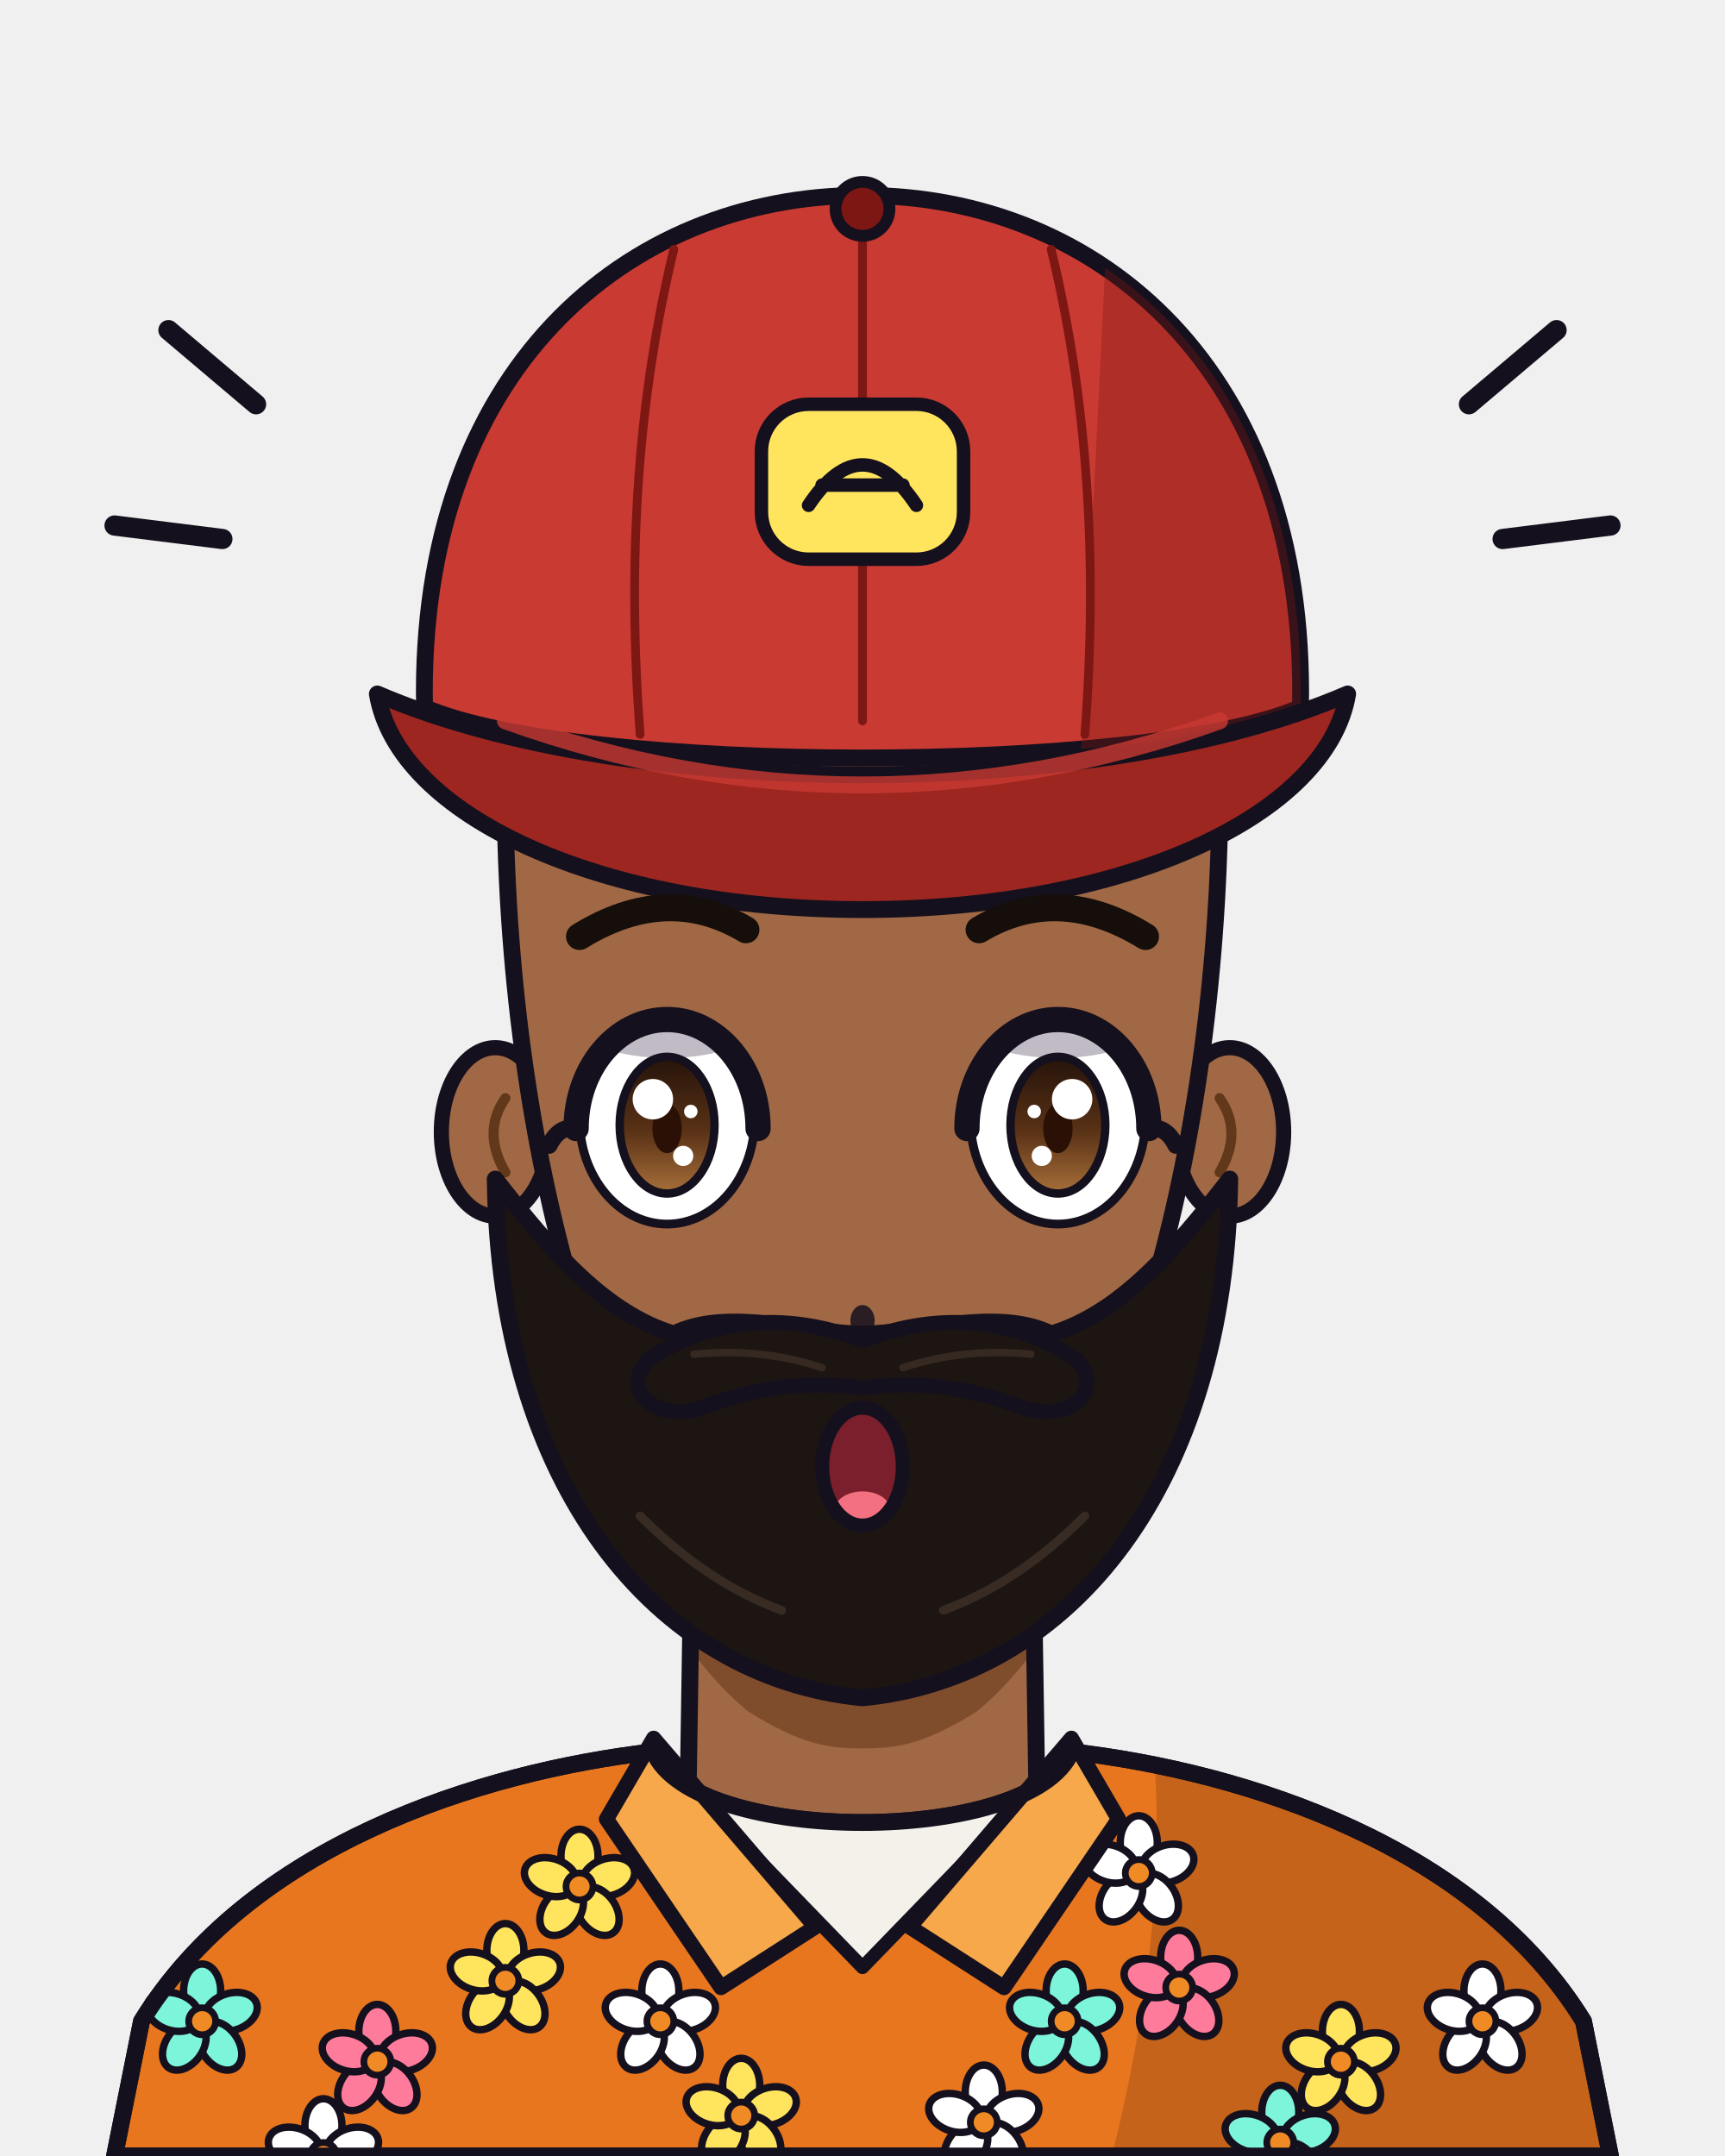
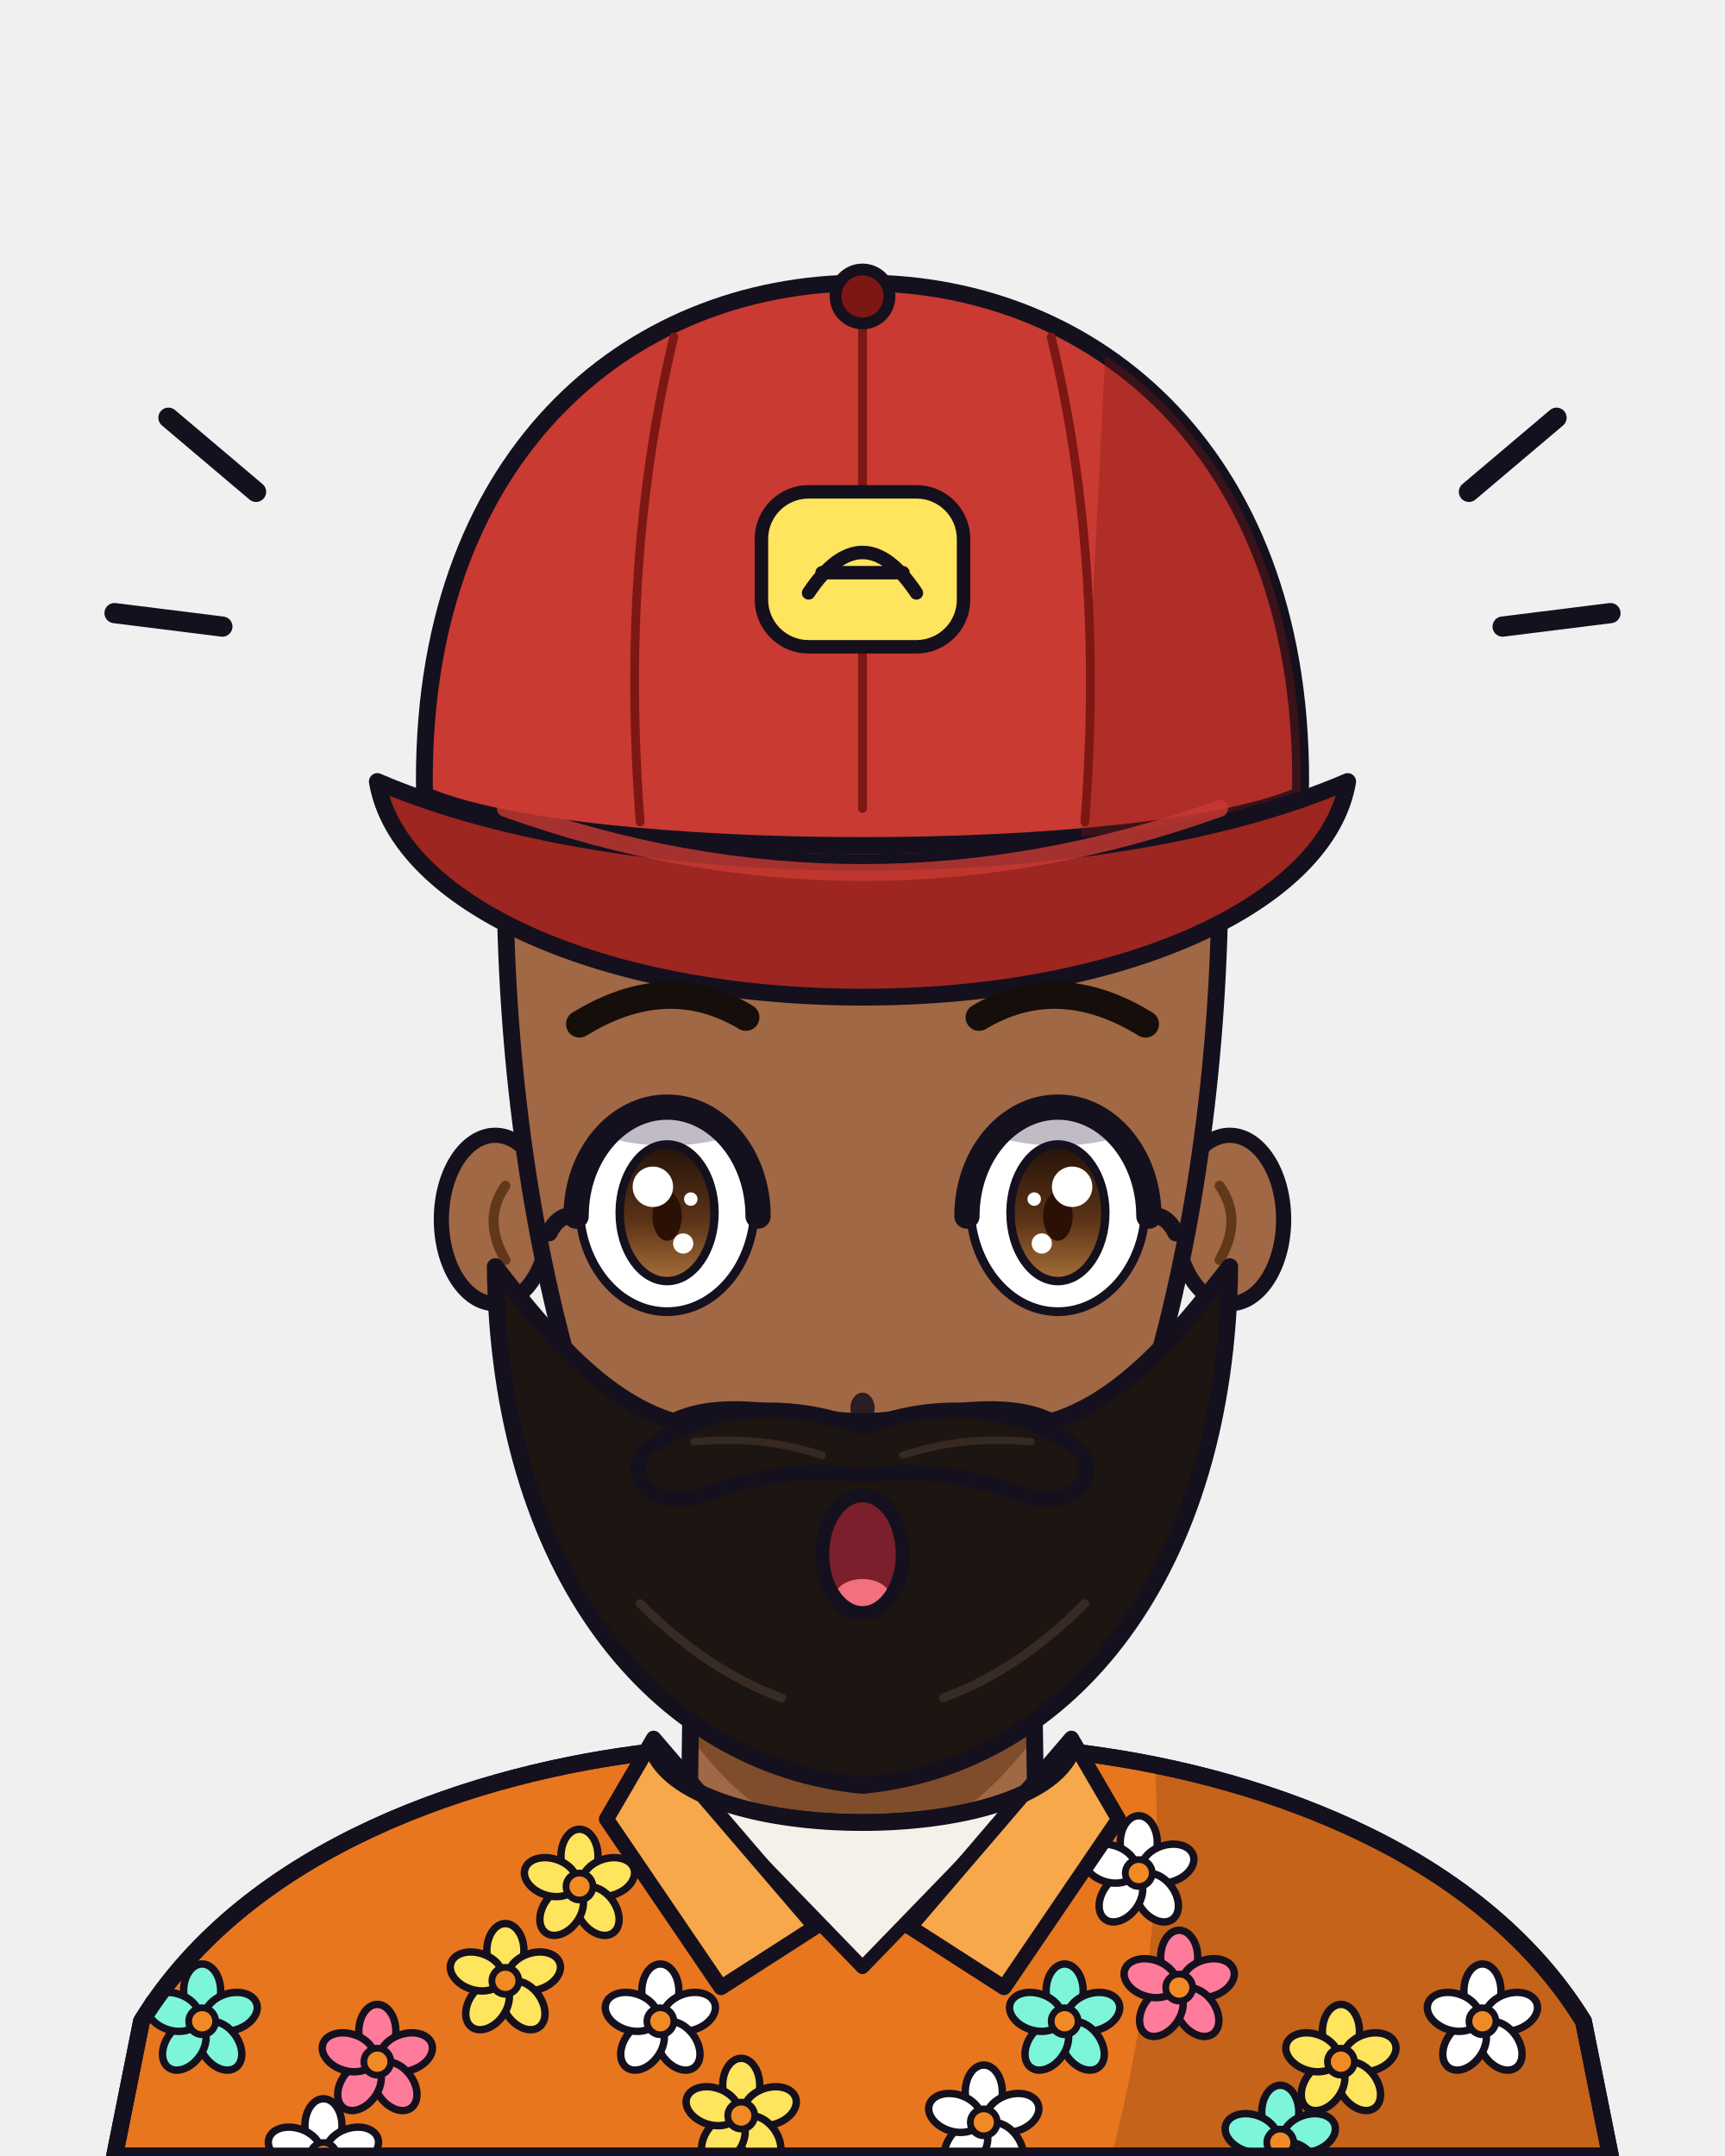
<svg xmlns="http://www.w3.org/2000/svg" viewBox="0 0 512 640" width="512" height="640">
  <defs>
    <linearGradient id="xig" x1="0" y1="0" x2="0" y2="1">
      <stop offset="0" stop-color="#25130a" />
      <stop offset="0.55" stop-color="#5a3216" />
      <stop offset="1" stop-color="#a8703a" />
    </linearGradient>
    <clipPath id="xface">
      <path d="M256 116 C196 116 152 150 150 222 C148 330 176 440 222 478 C238 488 246 489 256 489 C266 489 274 488 290 478 C336 440 364 330 362 222 C360 150 316 116 256 116 Z" />
    </clipPath>
    <clipPath id="xneck">
      <path d="M206 420 L204 548 L308 548 L306 420Z" />
    </clipPath>
  </defs>
-   <ellipse cx="147" cy="336" rx="16" ry="25" fill="#a06844" stroke="#15101d" stroke-width="4.5" />
-   <path d="M150 326 Q143 336 150 348" fill="none" stroke="#613819" stroke-width="3" stroke-linecap="round" />
-   <ellipse cx="365" cy="336" rx="16" ry="25" fill="#a06844" stroke="#15101d" stroke-width="4.5" />
-   <path d="M362 326 Q369 336 362 348" fill="none" stroke="#613819" stroke-width="3" stroke-linecap="round" />
-   <path d="M206 420 L204 548 L308 548 L306 420Z" fill="#a06844" />
-   <g clip-path="url(#xneck)">
-     <path d="M256 116 C196 116 152 150 150 222 C148 330 176 440 222 478 C238 488 246 489 256 489 C266 489 274 488 290 478 C336 440 364 330 362 222 C360 150 316 116 256 116 Z" transform="translate(0 30)" fill="#7f4d2c" />
-   </g>
-   <path d="M206 420 L204 548 M306 420 L308 548" fill="none" stroke="#15101d" stroke-width="5" stroke-linejoin="round" stroke-linecap="round" />
+   <g transform="translate(0 26)">
+     <ellipse cx="147" cy="336" rx="16" ry="25" fill="#a06844" stroke="#15101d" stroke-width="4.5" />
+     <path d="M150 326 Q143 336 150 348" fill="none" stroke="#613819" stroke-width="3" stroke-linecap="round" />
+     <ellipse cx="365" cy="336" rx="16" ry="25" fill="#a06844" stroke="#15101d" stroke-width="4.5" />
+     <path d="M362 326 Q369 336 362 348" fill="none" stroke="#613819" stroke-width="3" stroke-linecap="round" />
+   </g>
+   <g transform="translate(0 26)">
+     <path d="M206 420 L204 548 L308 548 L306 420Z" fill="#a06844" />
+     <g clip-path="url(#xneck)">
+       <path d="M256 116 C196 116 152 150 150 222 C148 330 176 440 222 478 C238 488 246 489 256 489 C266 489 274 488 290 478 C336 440 364 330 362 222 C360 150 316 116 256 116 Z" transform="translate(0 30)" fill="#7f4d2c" />
+     </g>
+     <path d="M206 420 L204 548 M306 420 L308 548" fill="none" stroke="#15101d" stroke-width="5" stroke-linejoin="round" stroke-linecap="round" />
+   </g>
  <clipPath id="xbd">
    <path d="M194 520 C142 526 74 548 42 600 L34 640 L478 640 L470 600 C438 548 370 526 318 520 C306 548 206 548 194 520Z" />
  </clipPath>
  <path d="M194 520 C142 526 74 548 42 600 L34 640 L478 640 L470 600 C438 548 370 526 318 520 C306 548 206 548 194 520Z" fill="#e8761e" stroke="#15101d" stroke-width="5" stroke-linejoin="round" stroke-linecap="round" />
  <g clip-path="url(#xbd)">
    <path d="M340 500 L520 500 L520 640 L330 640 Q350 560 340 500Z" fill="#000" opacity="0.16" />
  </g>
  <g transform="translate(96 640)">
    <ellipse cx="0" cy="-9" rx="5.5" ry="8" transform="rotate(0)" fill="#fff" stroke="#15101d" stroke-width="2.2" />
    <ellipse cx="0" cy="-9" rx="5.5" ry="8" transform="rotate(72)" fill="#fff" stroke="#15101d" stroke-width="2.2" />
    <ellipse cx="0" cy="-9" rx="5.5" ry="8" transform="rotate(144)" fill="#fff" stroke="#15101d" stroke-width="2.2" />
    <ellipse cx="0" cy="-9" rx="5.5" ry="8" transform="rotate(216)" fill="#fff" stroke="#15101d" stroke-width="2.2" />
    <ellipse cx="0" cy="-9" rx="5.5" ry="8" transform="rotate(288)" fill="#fff" stroke="#15101d" stroke-width="2.2" />
    <circle r="4" fill="#f08a24" stroke="#15101d" stroke-width="2" />
  </g>
  <g transform="translate(150 588)">
    <ellipse cx="0" cy="-9" rx="5.5" ry="8" transform="rotate(0)" fill="#ffe45e" stroke="#15101d" stroke-width="2.2" />
    <ellipse cx="0" cy="-9" rx="5.5" ry="8" transform="rotate(72)" fill="#ffe45e" stroke="#15101d" stroke-width="2.2" />
    <ellipse cx="0" cy="-9" rx="5.5" ry="8" transform="rotate(144)" fill="#ffe45e" stroke="#15101d" stroke-width="2.2" />
    <ellipse cx="0" cy="-9" rx="5.5" ry="8" transform="rotate(216)" fill="#ffe45e" stroke="#15101d" stroke-width="2.2" />
    <ellipse cx="0" cy="-9" rx="5.5" ry="8" transform="rotate(288)" fill="#ffe45e" stroke="#15101d" stroke-width="2.2" />
    <circle r="4" fill="#f08a24" stroke="#15101d" stroke-width="2" />
  </g>
  <g transform="translate(60 600)">
    <ellipse cx="0" cy="-9" rx="5.5" ry="8" transform="rotate(0)" fill="#7df5da" stroke="#15101d" stroke-width="2.2" />
    <ellipse cx="0" cy="-9" rx="5.5" ry="8" transform="rotate(72)" fill="#7df5da" stroke="#15101d" stroke-width="2.2" />
    <ellipse cx="0" cy="-9" rx="5.5" ry="8" transform="rotate(144)" fill="#7df5da" stroke="#15101d" stroke-width="2.2" />
    <ellipse cx="0" cy="-9" rx="5.5" ry="8" transform="rotate(216)" fill="#7df5da" stroke="#15101d" stroke-width="2.2" />
    <ellipse cx="0" cy="-9" rx="5.5" ry="8" transform="rotate(288)" fill="#7df5da" stroke="#15101d" stroke-width="2.2" />
    <circle r="4" fill="#f08a24" stroke="#15101d" stroke-width="2" />
  </g>
  <g transform="translate(112 612)">
    <ellipse cx="0" cy="-9" rx="5.5" ry="8" transform="rotate(0)" fill="#ff7b9c" stroke="#15101d" stroke-width="2.2" />
    <ellipse cx="0" cy="-9" rx="5.5" ry="8" transform="rotate(72)" fill="#ff7b9c" stroke="#15101d" stroke-width="2.2" />
    <ellipse cx="0" cy="-9" rx="5.5" ry="8" transform="rotate(144)" fill="#ff7b9c" stroke="#15101d" stroke-width="2.2" />
    <ellipse cx="0" cy="-9" rx="5.5" ry="8" transform="rotate(216)" fill="#ff7b9c" stroke="#15101d" stroke-width="2.2" />
    <ellipse cx="0" cy="-9" rx="5.5" ry="8" transform="rotate(288)" fill="#ff7b9c" stroke="#15101d" stroke-width="2.2" />
    <circle r="4" fill="#f08a24" stroke="#15101d" stroke-width="2" />
  </g>
  <g transform="translate(196 600)">
    <ellipse cx="0" cy="-9" rx="5.5" ry="8" transform="rotate(0)" fill="#fff" stroke="#15101d" stroke-width="2.2" />
    <ellipse cx="0" cy="-9" rx="5.5" ry="8" transform="rotate(72)" fill="#fff" stroke="#15101d" stroke-width="2.2" />
    <ellipse cx="0" cy="-9" rx="5.5" ry="8" transform="rotate(144)" fill="#fff" stroke="#15101d" stroke-width="2.2" />
    <ellipse cx="0" cy="-9" rx="5.5" ry="8" transform="rotate(216)" fill="#fff" stroke="#15101d" stroke-width="2.2" />
    <ellipse cx="0" cy="-9" rx="5.5" ry="8" transform="rotate(288)" fill="#fff" stroke="#15101d" stroke-width="2.2" />
    <circle r="4" fill="#f08a24" stroke="#15101d" stroke-width="2" />
  </g>
  <g transform="translate(220 628)">
    <ellipse cx="0" cy="-9" rx="5.5" ry="8" transform="rotate(0)" fill="#ffe45e" stroke="#15101d" stroke-width="2.2" />
    <ellipse cx="0" cy="-9" rx="5.5" ry="8" transform="rotate(72)" fill="#ffe45e" stroke="#15101d" stroke-width="2.2" />
    <ellipse cx="0" cy="-9" rx="5.5" ry="8" transform="rotate(144)" fill="#ffe45e" stroke="#15101d" stroke-width="2.2" />
    <ellipse cx="0" cy="-9" rx="5.5" ry="8" transform="rotate(216)" fill="#ffe45e" stroke="#15101d" stroke-width="2.2" />
    <ellipse cx="0" cy="-9" rx="5.5" ry="8" transform="rotate(288)" fill="#ffe45e" stroke="#15101d" stroke-width="2.2" />
    <circle r="4" fill="#f08a24" stroke="#15101d" stroke-width="2" />
  </g>
  <g transform="translate(316 600)">
    <ellipse cx="0" cy="-9" rx="5.5" ry="8" transform="rotate(0)" fill="#7df5da" stroke="#15101d" stroke-width="2.2" />
    <ellipse cx="0" cy="-9" rx="5.5" ry="8" transform="rotate(72)" fill="#7df5da" stroke="#15101d" stroke-width="2.2" />
    <ellipse cx="0" cy="-9" rx="5.5" ry="8" transform="rotate(144)" fill="#7df5da" stroke="#15101d" stroke-width="2.2" />
    <ellipse cx="0" cy="-9" rx="5.5" ry="8" transform="rotate(216)" fill="#7df5da" stroke="#15101d" stroke-width="2.2" />
    <ellipse cx="0" cy="-9" rx="5.5" ry="8" transform="rotate(288)" fill="#7df5da" stroke="#15101d" stroke-width="2.2" />
    <circle r="4" fill="#f08a24" stroke="#15101d" stroke-width="2" />
  </g>
  <g transform="translate(292 630)">
    <ellipse cx="0" cy="-9" rx="5.5" ry="8" transform="rotate(0)" fill="#fff" stroke="#15101d" stroke-width="2.2" />
    <ellipse cx="0" cy="-9" rx="5.5" ry="8" transform="rotate(72)" fill="#fff" stroke="#15101d" stroke-width="2.2" />
    <ellipse cx="0" cy="-9" rx="5.5" ry="8" transform="rotate(144)" fill="#fff" stroke="#15101d" stroke-width="2.2" />
    <ellipse cx="0" cy="-9" rx="5.5" ry="8" transform="rotate(216)" fill="#fff" stroke="#15101d" stroke-width="2.2" />
    <ellipse cx="0" cy="-9" rx="5.5" ry="8" transform="rotate(288)" fill="#fff" stroke="#15101d" stroke-width="2.2" />
    <circle r="4" fill="#f08a24" stroke="#15101d" stroke-width="2" />
  </g>
  <g transform="translate(350 590)">
    <ellipse cx="0" cy="-9" rx="5.5" ry="8" transform="rotate(0)" fill="#ff7b9c" stroke="#15101d" stroke-width="2.2" />
    <ellipse cx="0" cy="-9" rx="5.5" ry="8" transform="rotate(72)" fill="#ff7b9c" stroke="#15101d" stroke-width="2.2" />
    <ellipse cx="0" cy="-9" rx="5.5" ry="8" transform="rotate(144)" fill="#ff7b9c" stroke="#15101d" stroke-width="2.2" />
    <ellipse cx="0" cy="-9" rx="5.5" ry="8" transform="rotate(216)" fill="#ff7b9c" stroke="#15101d" stroke-width="2.2" />
    <ellipse cx="0" cy="-9" rx="5.5" ry="8" transform="rotate(288)" fill="#ff7b9c" stroke="#15101d" stroke-width="2.2" />
    <circle r="4" fill="#f08a24" stroke="#15101d" stroke-width="2" />
  </g>
  <g transform="translate(398 612)">
    <ellipse cx="0" cy="-9" rx="5.5" ry="8" transform="rotate(0)" fill="#ffe45e" stroke="#15101d" stroke-width="2.2" />
    <ellipse cx="0" cy="-9" rx="5.5" ry="8" transform="rotate(72)" fill="#ffe45e" stroke="#15101d" stroke-width="2.2" />
    <ellipse cx="0" cy="-9" rx="5.5" ry="8" transform="rotate(144)" fill="#ffe45e" stroke="#15101d" stroke-width="2.2" />
    <ellipse cx="0" cy="-9" rx="5.5" ry="8" transform="rotate(216)" fill="#ffe45e" stroke="#15101d" stroke-width="2.2" />
    <ellipse cx="0" cy="-9" rx="5.5" ry="8" transform="rotate(288)" fill="#ffe45e" stroke="#15101d" stroke-width="2.2" />
    <circle r="4" fill="#f08a24" stroke="#15101d" stroke-width="2" />
  </g>
  <g transform="translate(440 600)">
    <ellipse cx="0" cy="-9" rx="5.5" ry="8" transform="rotate(0)" fill="#fff" stroke="#15101d" stroke-width="2.2" />
    <ellipse cx="0" cy="-9" rx="5.5" ry="8" transform="rotate(72)" fill="#fff" stroke="#15101d" stroke-width="2.2" />
    <ellipse cx="0" cy="-9" rx="5.5" ry="8" transform="rotate(144)" fill="#fff" stroke="#15101d" stroke-width="2.2" />
    <ellipse cx="0" cy="-9" rx="5.5" ry="8" transform="rotate(216)" fill="#fff" stroke="#15101d" stroke-width="2.2" />
    <ellipse cx="0" cy="-9" rx="5.5" ry="8" transform="rotate(288)" fill="#fff" stroke="#15101d" stroke-width="2.2" />
    <circle r="4" fill="#f08a24" stroke="#15101d" stroke-width="2" />
  </g>
  <g transform="translate(380 636)">
    <ellipse cx="0" cy="-9" rx="5.5" ry="8" transform="rotate(0)" fill="#7df5da" stroke="#15101d" stroke-width="2.2" />
    <ellipse cx="0" cy="-9" rx="5.5" ry="8" transform="rotate(72)" fill="#7df5da" stroke="#15101d" stroke-width="2.2" />
    <ellipse cx="0" cy="-9" rx="5.5" ry="8" transform="rotate(144)" fill="#7df5da" stroke="#15101d" stroke-width="2.2" />
    <ellipse cx="0" cy="-9" rx="5.5" ry="8" transform="rotate(216)" fill="#7df5da" stroke="#15101d" stroke-width="2.2" />
    <ellipse cx="0" cy="-9" rx="5.5" ry="8" transform="rotate(288)" fill="#7df5da" stroke="#15101d" stroke-width="2.2" />
    <circle r="4" fill="#f08a24" stroke="#15101d" stroke-width="2" />
  </g>
  <g transform="translate(172 560)">
    <ellipse cx="0" cy="-9" rx="5.5" ry="8" transform="rotate(0)" fill="#ffe45e" stroke="#15101d" stroke-width="2.2" />
    <ellipse cx="0" cy="-9" rx="5.5" ry="8" transform="rotate(72)" fill="#ffe45e" stroke="#15101d" stroke-width="2.2" />
    <ellipse cx="0" cy="-9" rx="5.5" ry="8" transform="rotate(144)" fill="#ffe45e" stroke="#15101d" stroke-width="2.2" />
    <ellipse cx="0" cy="-9" rx="5.5" ry="8" transform="rotate(216)" fill="#ffe45e" stroke="#15101d" stroke-width="2.2" />
    <ellipse cx="0" cy="-9" rx="5.5" ry="8" transform="rotate(288)" fill="#ffe45e" stroke="#15101d" stroke-width="2.2" />
    <circle r="4" fill="#f08a24" stroke="#15101d" stroke-width="2" />
  </g>
  <g transform="translate(338 556)">
    <ellipse cx="0" cy="-9" rx="5.5" ry="8" transform="rotate(0)" fill="#fff" stroke="#15101d" stroke-width="2.2" />
    <ellipse cx="0" cy="-9" rx="5.5" ry="8" transform="rotate(72)" fill="#fff" stroke="#15101d" stroke-width="2.2" />
    <ellipse cx="0" cy="-9" rx="5.5" ry="8" transform="rotate(144)" fill="#fff" stroke="#15101d" stroke-width="2.2" />
    <ellipse cx="0" cy="-9" rx="5.5" ry="8" transform="rotate(216)" fill="#fff" stroke="#15101d" stroke-width="2.2" />
    <ellipse cx="0" cy="-9" rx="5.5" ry="8" transform="rotate(288)" fill="#fff" stroke="#15101d" stroke-width="2.2" />
    <circle r="4" fill="#f08a24" stroke="#15101d" stroke-width="2" />
  </g>
  <path d="M194 520 C206 548 306 548 318 520 L256 584Z" fill="#f3f1ea" stroke="#15101d" stroke-width="4" stroke-linejoin="round" />
  <path d="M194 516 L242 572 L214 590 L180 540Z" fill="#f7a84a" stroke="#15101d" stroke-width="4.5" stroke-linejoin="round" />
  <g transform="translate(512 0) scale(-1 1)">
    <path d="M194 516 L242 572 L214 590 L180 540Z" fill="#f7a84a" stroke="#15101d" stroke-width="4.5" stroke-linejoin="round" />
  </g>
  <path d="M194 520 C142 526 74 548 42 600 L34 640 L478 640 L470 600 C438 548 370 526 318 520 C306 548 206 548 194 520Z" fill="none" stroke="#15101d" stroke-width="5" stroke-linejoin="round" stroke-linecap="round" />
-   <path d="M256 116 C196 116 152 150 150 222 C148 330 176 440 222 478 C238 488 246 489 256 489 C266 489 274 488 290 478 C336 440 364 330 362 222 C360 150 316 116 256 116 Z" fill="#a06844" stroke="#15101d" stroke-width="5" stroke-linejoin="round" stroke-linecap="round" />
-   <g>
-     <path d="M147 350 C148 440 194 498 256 504 C318 498 364 440 365 350 C348 372 332 390 312 396 C296 388 272 396 256 396 C240 396 216 388 200 396 C180 390 164 372 147 350Z" fill="#1c1511" stroke="#15101d" stroke-width="5" stroke-linejoin="round" stroke-linecap="round" />
-     <path d="M190 450 Q210 470 232 478 M322 450 Q302 470 280 478" fill="none" stroke="#4a3a30" stroke-width="2.6" stroke-linejoin="round" stroke-linecap="round" opacity="0.6" />
-   </g>
-   <g transform="translate(256 428) scale(0.92)">
-     <clipPath id="xmc">
-       <ellipse cx="0" cy="8" rx="13" ry="19" />
+   <g transform="translate(0 26)">
+     <path d="M256 116 C196 116 152 150 150 222 C148 330 176 440 222 478 C238 488 246 489 256 489 C266 489 274 488 290 478 C336 440 364 330 362 222 C360 150 316 116 256 116 Z" fill="#a06844" stroke="#15101d" stroke-width="5" stroke-linejoin="round" stroke-linecap="round" />
+     <g>
+       <path d="M147 350 C148 440 194 498 256 504 C318 498 364 440 365 350 C348 372 332 390 312 396 C296 388 272 396 256 396 C240 396 216 388 200 396 C180 390 164 372 147 350Z" fill="#1c1511" stroke="#15101d" stroke-width="5" stroke-linejoin="round" stroke-linecap="round" />
+       <path d="M190 450 Q210 470 232 478 M322 450 Q302 470 280 478" fill="none" stroke="#4a3a30" stroke-width="2.6" stroke-linejoin="round" stroke-linecap="round" opacity="0.6" />
+     </g>
+     <g transform="translate(256 428) scale(0.92)">
+       <clipPath id="xmc">
+         <ellipse cx="0" cy="8" rx="13" ry="19" />
+       </clipPath>
+       <ellipse cx="0" cy="8" rx="13" ry="19" fill="#7a1f2b" />
+       <g clip-path="url(#xmc)">
+         <ellipse cx="0" cy="22" rx="9" ry="6" fill="#f2707f" />
+       </g>
+       <ellipse cx="0" cy="8" rx="13" ry="19" fill="none" stroke="#15101d" stroke-width="4.5" />
+     </g>
+     <ellipse cx="256" cy="392" rx="3.6" ry="4.6" fill="#15101d" opacity="0.85" />
+     <path d="M256 398 C236 390 212 390 192 404 C184 414 196 422 208 418 C226 411 242 410 256 412 C270 410 286 411 304 418 C316 422 328 414 320 404 C300 390 276 390 256 398 Z" fill="#1c1511" stroke="#15101d" stroke-width="4.5" stroke-linejoin="round" stroke-linecap="round" />
+     <path d="M206 402 Q226 400 244 406 M306 402 Q286 400 268 406" fill="none" stroke="#4a3a30" stroke-width="2.2" stroke-linejoin="round" stroke-linecap="round" opacity="0.55" />
+     <g transform="translate(198 332)">
+       <clipPath id="xLel">
+         <ellipse cx="0" cy="0" rx="26" ry="31.36" />
+       </clipPath>
+       <clipPath id="xLel2">
+         <ellipse cx="0" cy="0" rx="29" ry="34.36" />
+       </clipPath>
+       <g clip-path="url(#xLel)">
+         <rect x="-30" y="-35.36" width="60" height="70.72" fill="#fff" />
+         <g transform="translate(0 2)">
+           <ellipse cx="0" cy="0" rx="14.071" ry="20.284" fill="url(#xig)" stroke="#15101d" stroke-width="2.5" />
+           <ellipse cx="0" cy="1.014" rx="4.362" ry="7.294" fill="#2a1005" />
+           <circle cx="-4.221" cy="-7.708" r="6" fill="#fff" />
+           <circle cx="4.784" cy="9.128" r="3" fill="#fff" />
+           <circle cx="7.036" cy="-4.057" r="2" fill="#fff" />
+         </g>
+         <ellipse cx="0" cy="-27.36" rx="26" ry="9.408" fill="#1b0b2e" opacity="0.28" />
+       </g>
+       <g>
+         <ellipse cx="0" cy="0" rx="26" ry="31.36" fill="none" stroke="#15101d" stroke-width="2.6" />
+       </g>
+       <path d="M-27 3 A27 32.36 0 0 1 27 3" fill="none" stroke="#15101d" stroke-width="7.5" stroke-linejoin="round" stroke-linecap="round" />
+       <path d="M-27 3 Q-32 2 -35 8" fill="none" stroke="#15101d" stroke-width="5" stroke-linejoin="round" stroke-linecap="round" />
+     </g>
+     <g transform="translate(314 332) scale(-1 1)">
+       <clipPath id="xRel">
+         <ellipse cx="0" cy="0" rx="26" ry="31.36" />
+       </clipPath>
+       <clipPath id="xRel2">
+         <ellipse cx="0" cy="0" rx="29" ry="34.36" />
+       </clipPath>
+       <g clip-path="url(#xRel)">
+         <rect x="-30" y="-35.36" width="60" height="70.72" fill="#fff" />
+         <g transform="translate(0 2)">
+           <ellipse cx="0" cy="0" rx="14.071" ry="20.284" fill="url(#xig)" stroke="#15101d" stroke-width="2.5" />
+           <ellipse cx="0" cy="1.014" rx="4.362" ry="7.294" fill="#2a1005" />
+           <circle cx="-4.221" cy="-7.708" r="6" fill="#fff" />
+           <circle cx="4.784" cy="9.128" r="3" fill="#fff" />
+           <circle cx="7.036" cy="-4.057" r="2" fill="#fff" />
+         </g>
+         <ellipse cx="0" cy="-27.36" rx="26" ry="9.408" fill="#1b0b2e" opacity="0.28" />
+       </g>
+       <g>
+         <ellipse cx="0" cy="0" rx="26" ry="31.36" fill="none" stroke="#15101d" stroke-width="2.6" />
+       </g>
+       <path d="M-27 3 A27 32.36 0 0 1 27 3" fill="none" stroke="#15101d" stroke-width="7.5" stroke-linejoin="round" stroke-linecap="round" />
+       <path d="M-27 3 Q-32 2 -35 8" fill="none" stroke="#15101d" stroke-width="5" stroke-linejoin="round" stroke-linecap="round" />
+     </g>
+     <clipPath id="xcrown">
+       <path d="M126 210 C124 110 186 58 256 58 C326 58 388 110 386 210 C340 230 172 230 126 210Z" />
    </clipPath>
-     <ellipse cx="0" cy="8" rx="13" ry="19" fill="#7a1f2b" />
-     <g clip-path="url(#xmc)">
-       <ellipse cx="0" cy="22" rx="9" ry="6" fill="#f2707f" />
-     </g>
-     <ellipse cx="0" cy="8" rx="13" ry="19" fill="none" stroke="#15101d" stroke-width="4.5" />
-   </g>
-   <ellipse cx="256" cy="392" rx="3.6" ry="4.6" fill="#15101d" opacity="0.85" />
-   <path d="M256 398 C236 390 212 390 192 404 C184 414 196 422 208 418 C226 411 242 410 256 412 C270 410 286 411 304 418 C316 422 328 414 320 404 C300 390 276 390 256 398 Z" fill="#1c1511" stroke="#15101d" stroke-width="4.5" stroke-linejoin="round" stroke-linecap="round" />
-   <path d="M206 402 Q226 400 244 406 M306 402 Q286 400 268 406" fill="none" stroke="#4a3a30" stroke-width="2.2" stroke-linejoin="round" stroke-linecap="round" opacity="0.55" />
-   <g transform="translate(198 332)">
-     <clipPath id="xLel">
-       <ellipse cx="0" cy="0" rx="26" ry="31.36" />
-     </clipPath>
-     <clipPath id="xLel2">
-       <ellipse cx="0" cy="0" rx="29" ry="34.36" />
-     </clipPath>
-     <g clip-path="url(#xLel)">
-       <rect x="-30" y="-35.36" width="60" height="70.72" fill="#fff" />
-       <g transform="translate(0 2)">
-         <ellipse cx="0" cy="0" rx="14.071" ry="20.284" fill="url(#xig)" stroke="#15101d" stroke-width="2.5" />
-         <ellipse cx="0" cy="1.014" rx="4.362" ry="7.294" fill="#2a1005" />
-         <circle cx="-4.221" cy="-7.708" r="6" fill="#fff" />
-         <circle cx="4.784" cy="9.128" r="3" fill="#fff" />
-         <circle cx="7.036" cy="-4.057" r="2" fill="#fff" />
-       </g>
-       <ellipse cx="0" cy="-27.36" rx="26" ry="9.408" fill="#1b0b2e" opacity="0.28" />
-     </g>
-     <g>
-       <ellipse cx="0" cy="0" rx="26" ry="31.36" fill="none" stroke="#15101d" stroke-width="2.6" />
-     </g>
-     <path d="M-27 3 A27 32.36 0 0 1 27 3" fill="none" stroke="#15101d" stroke-width="7.5" stroke-linejoin="round" stroke-linecap="round" />
-     <path d="M-27 3 Q-32 2 -35 8" fill="none" stroke="#15101d" stroke-width="5" stroke-linejoin="round" stroke-linecap="round" />
-   </g>
-   <g transform="translate(314 332) scale(-1 1)">
-     <clipPath id="xRel">
-       <ellipse cx="0" cy="0" rx="26" ry="31.36" />
-     </clipPath>
-     <clipPath id="xRel2">
-       <ellipse cx="0" cy="0" rx="29" ry="34.36" />
-     </clipPath>
-     <g clip-path="url(#xRel)">
-       <rect x="-30" y="-35.36" width="60" height="70.72" fill="#fff" />
-       <g transform="translate(0 2)">
-         <ellipse cx="0" cy="0" rx="14.071" ry="20.284" fill="url(#xig)" stroke="#15101d" stroke-width="2.5" />
-         <ellipse cx="0" cy="1.014" rx="4.362" ry="7.294" fill="#2a1005" />
-         <circle cx="-4.221" cy="-7.708" r="6" fill="#fff" />
-         <circle cx="4.784" cy="9.128" r="3" fill="#fff" />
-         <circle cx="7.036" cy="-4.057" r="2" fill="#fff" />
-       </g>
-       <ellipse cx="0" cy="-27.36" rx="26" ry="9.408" fill="#1b0b2e" opacity="0.28" />
-     </g>
-     <g>
-       <ellipse cx="0" cy="0" rx="26" ry="31.36" fill="none" stroke="#15101d" stroke-width="2.6" />
-     </g>
-     <path d="M-27 3 A27 32.36 0 0 1 27 3" fill="none" stroke="#15101d" stroke-width="7.5" stroke-linejoin="round" stroke-linecap="round" />
-     <path d="M-27 3 Q-32 2 -35 8" fill="none" stroke="#15101d" stroke-width="5" stroke-linejoin="round" stroke-linecap="round" />
-   </g>
-   <clipPath id="xcrown">
-     <path d="M126 210 C124 110 186 58 256 58 C326 58 388 110 386 210 C340 230 172 230 126 210Z" />
-   </clipPath>
-   <path d="M126 210 C124 110 186 58 256 58 C326 58 388 110 386 210 C340 230 172 230 126 210Z" fill="#c93a32" stroke="#15101d" stroke-width="5" />
-   <g clip-path="url(#xcrown)">
-     <path d="M330 40 L420 40 L420 240 L320 240Z" fill="#7d1713" opacity="0.35" />
-   </g>
-   <path d="M256 62 L256 214 M200 74 Q184 140 190 218 M312 74 Q328 140 322 218" fill="none" stroke="#7d1713" stroke-width="2.6" stroke-linejoin="round" stroke-linecap="round" />
-   <circle cx="256" cy="62" r="8" fill="#7d1713" stroke="#15101d" stroke-width="3.5" />
-   <path d="M112 206 C186 238 326 238 400 206 C394 242 334 270 256 270 C178 270 118 242 112 206Z" fill="#9d2620" stroke="#15101d" stroke-width="5" stroke-linejoin="round" />
-   <path d="M150 214 Q256 252 362 214" fill="none" stroke="#c93a32" stroke-width="5" stroke-linecap="round" opacity="0.8" />
-   <rect x="226" y="120" width="60" height="46" rx="14" fill="#ffe45e" stroke="#15101d" stroke-width="4" />
-   <path d="M240 150 Q256 126 272 150 M244 144 L268 144" fill="none" stroke="#15101d" stroke-width="4" stroke-linecap="round" />
-   <g transform="translate(198 332)">
-     <path d="M-26 -54 Q0 -70 23.4 -56" fill="none" stroke="#150e0a" stroke-width="8" stroke-linejoin="round" stroke-linecap="round" />
-   </g>
-   <g transform="translate(314 332) scale(-1 1)">
-     <path d="M-26 -54 Q0 -70 23.4 -56" fill="none" stroke="#150e0a" stroke-width="8" stroke-linejoin="round" stroke-linecap="round" />
-   </g>
-   <path d="M436 120 L462 98" fill="none" stroke="#15101d" stroke-width="6" stroke-linejoin="round" stroke-linecap="round" />
-   <path d="M446 160 L478 156" fill="none" stroke="#15101d" stroke-width="6" stroke-linejoin="round" stroke-linecap="round" />
-   <path d="M76 120 L50 98" fill="none" stroke="#15101d" stroke-width="6" stroke-linejoin="round" stroke-linecap="round" />
-   <path d="M66 160 L34 156" fill="none" stroke="#15101d" stroke-width="6" stroke-linejoin="round" stroke-linecap="round" />
+     <path d="M126 210 C124 110 186 58 256 58 C326 58 388 110 386 210 C340 230 172 230 126 210Z" fill="#c93a32" stroke="#15101d" stroke-width="5" />
+     <g clip-path="url(#xcrown)">
+       <path d="M330 40 L420 40 L420 240 L320 240Z" fill="#7d1713" opacity="0.35" />
+     </g>
+     <path d="M256 62 L256 214 M200 74 Q184 140 190 218 M312 74 Q328 140 322 218" fill="none" stroke="#7d1713" stroke-width="2.6" stroke-linejoin="round" stroke-linecap="round" />
+     <circle cx="256" cy="62" r="8" fill="#7d1713" stroke="#15101d" stroke-width="3.5" />
+     <path d="M112 206 C186 238 326 238 400 206 C394 242 334 270 256 270 C178 270 118 242 112 206Z" fill="#9d2620" stroke="#15101d" stroke-width="5" stroke-linejoin="round" />
+     <path d="M150 214 Q256 252 362 214" fill="none" stroke="#c93a32" stroke-width="5" stroke-linecap="round" opacity="0.8" />
+     <rect x="226" y="120" width="60" height="46" rx="14" fill="#ffe45e" stroke="#15101d" stroke-width="4" />
+     <path d="M240 150 Q256 126 272 150 M244 144 L268 144" fill="none" stroke="#15101d" stroke-width="4" stroke-linecap="round" />
+     <g transform="translate(198 332)">
+       <path d="M-26 -54 Q0 -70 23.4 -56" fill="none" stroke="#150e0a" stroke-width="8" stroke-linejoin="round" stroke-linecap="round" />
+     </g>
+     <g transform="translate(314 332) scale(-1 1)">
+       <path d="M-26 -54 Q0 -70 23.4 -56" fill="none" stroke="#150e0a" stroke-width="8" stroke-linejoin="round" stroke-linecap="round" />
+     </g>
+     <path d="M436 120 L462 98" fill="none" stroke="#15101d" stroke-width="6" stroke-linejoin="round" stroke-linecap="round" />
+     <path d="M446 160 L478 156" fill="none" stroke="#15101d" stroke-width="6" stroke-linejoin="round" stroke-linecap="round" />
+     <path d="M76 120 L50 98" fill="none" stroke="#15101d" stroke-width="6" stroke-linejoin="round" stroke-linecap="round" />
+     <path d="M66 160 L34 156" fill="none" stroke="#15101d" stroke-width="6" stroke-linejoin="round" stroke-linecap="round" />
+   </g>
</svg>
